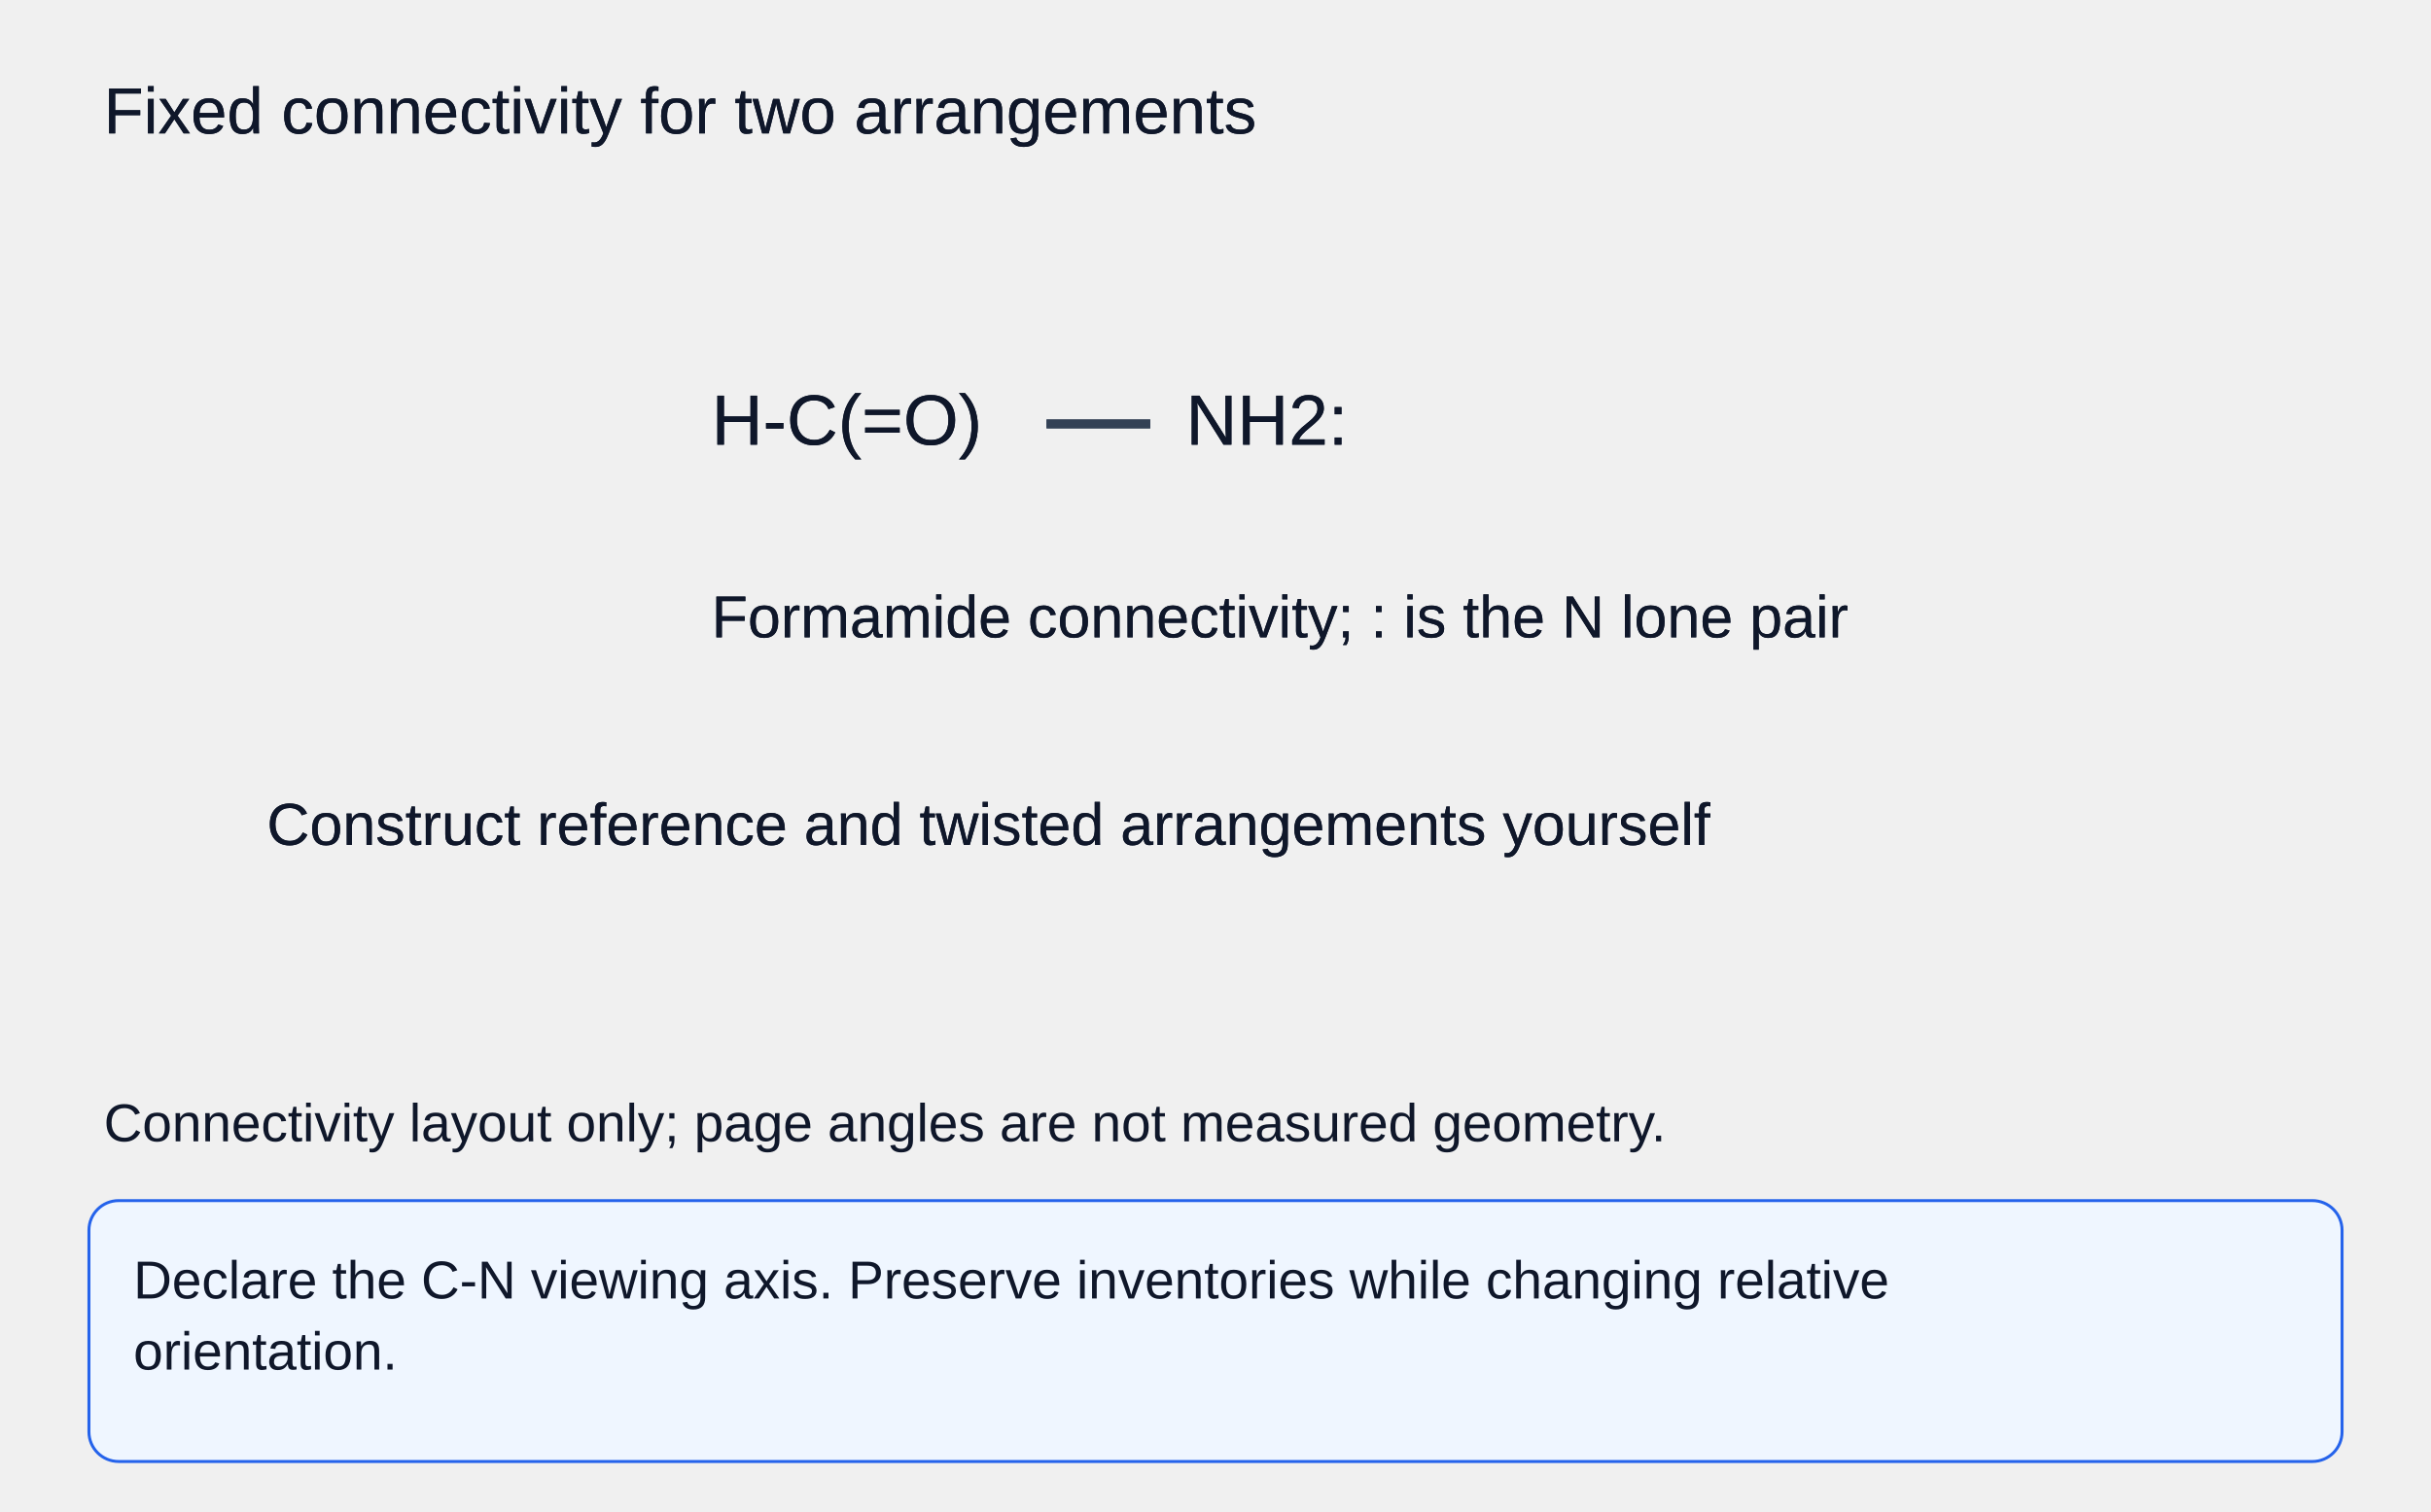
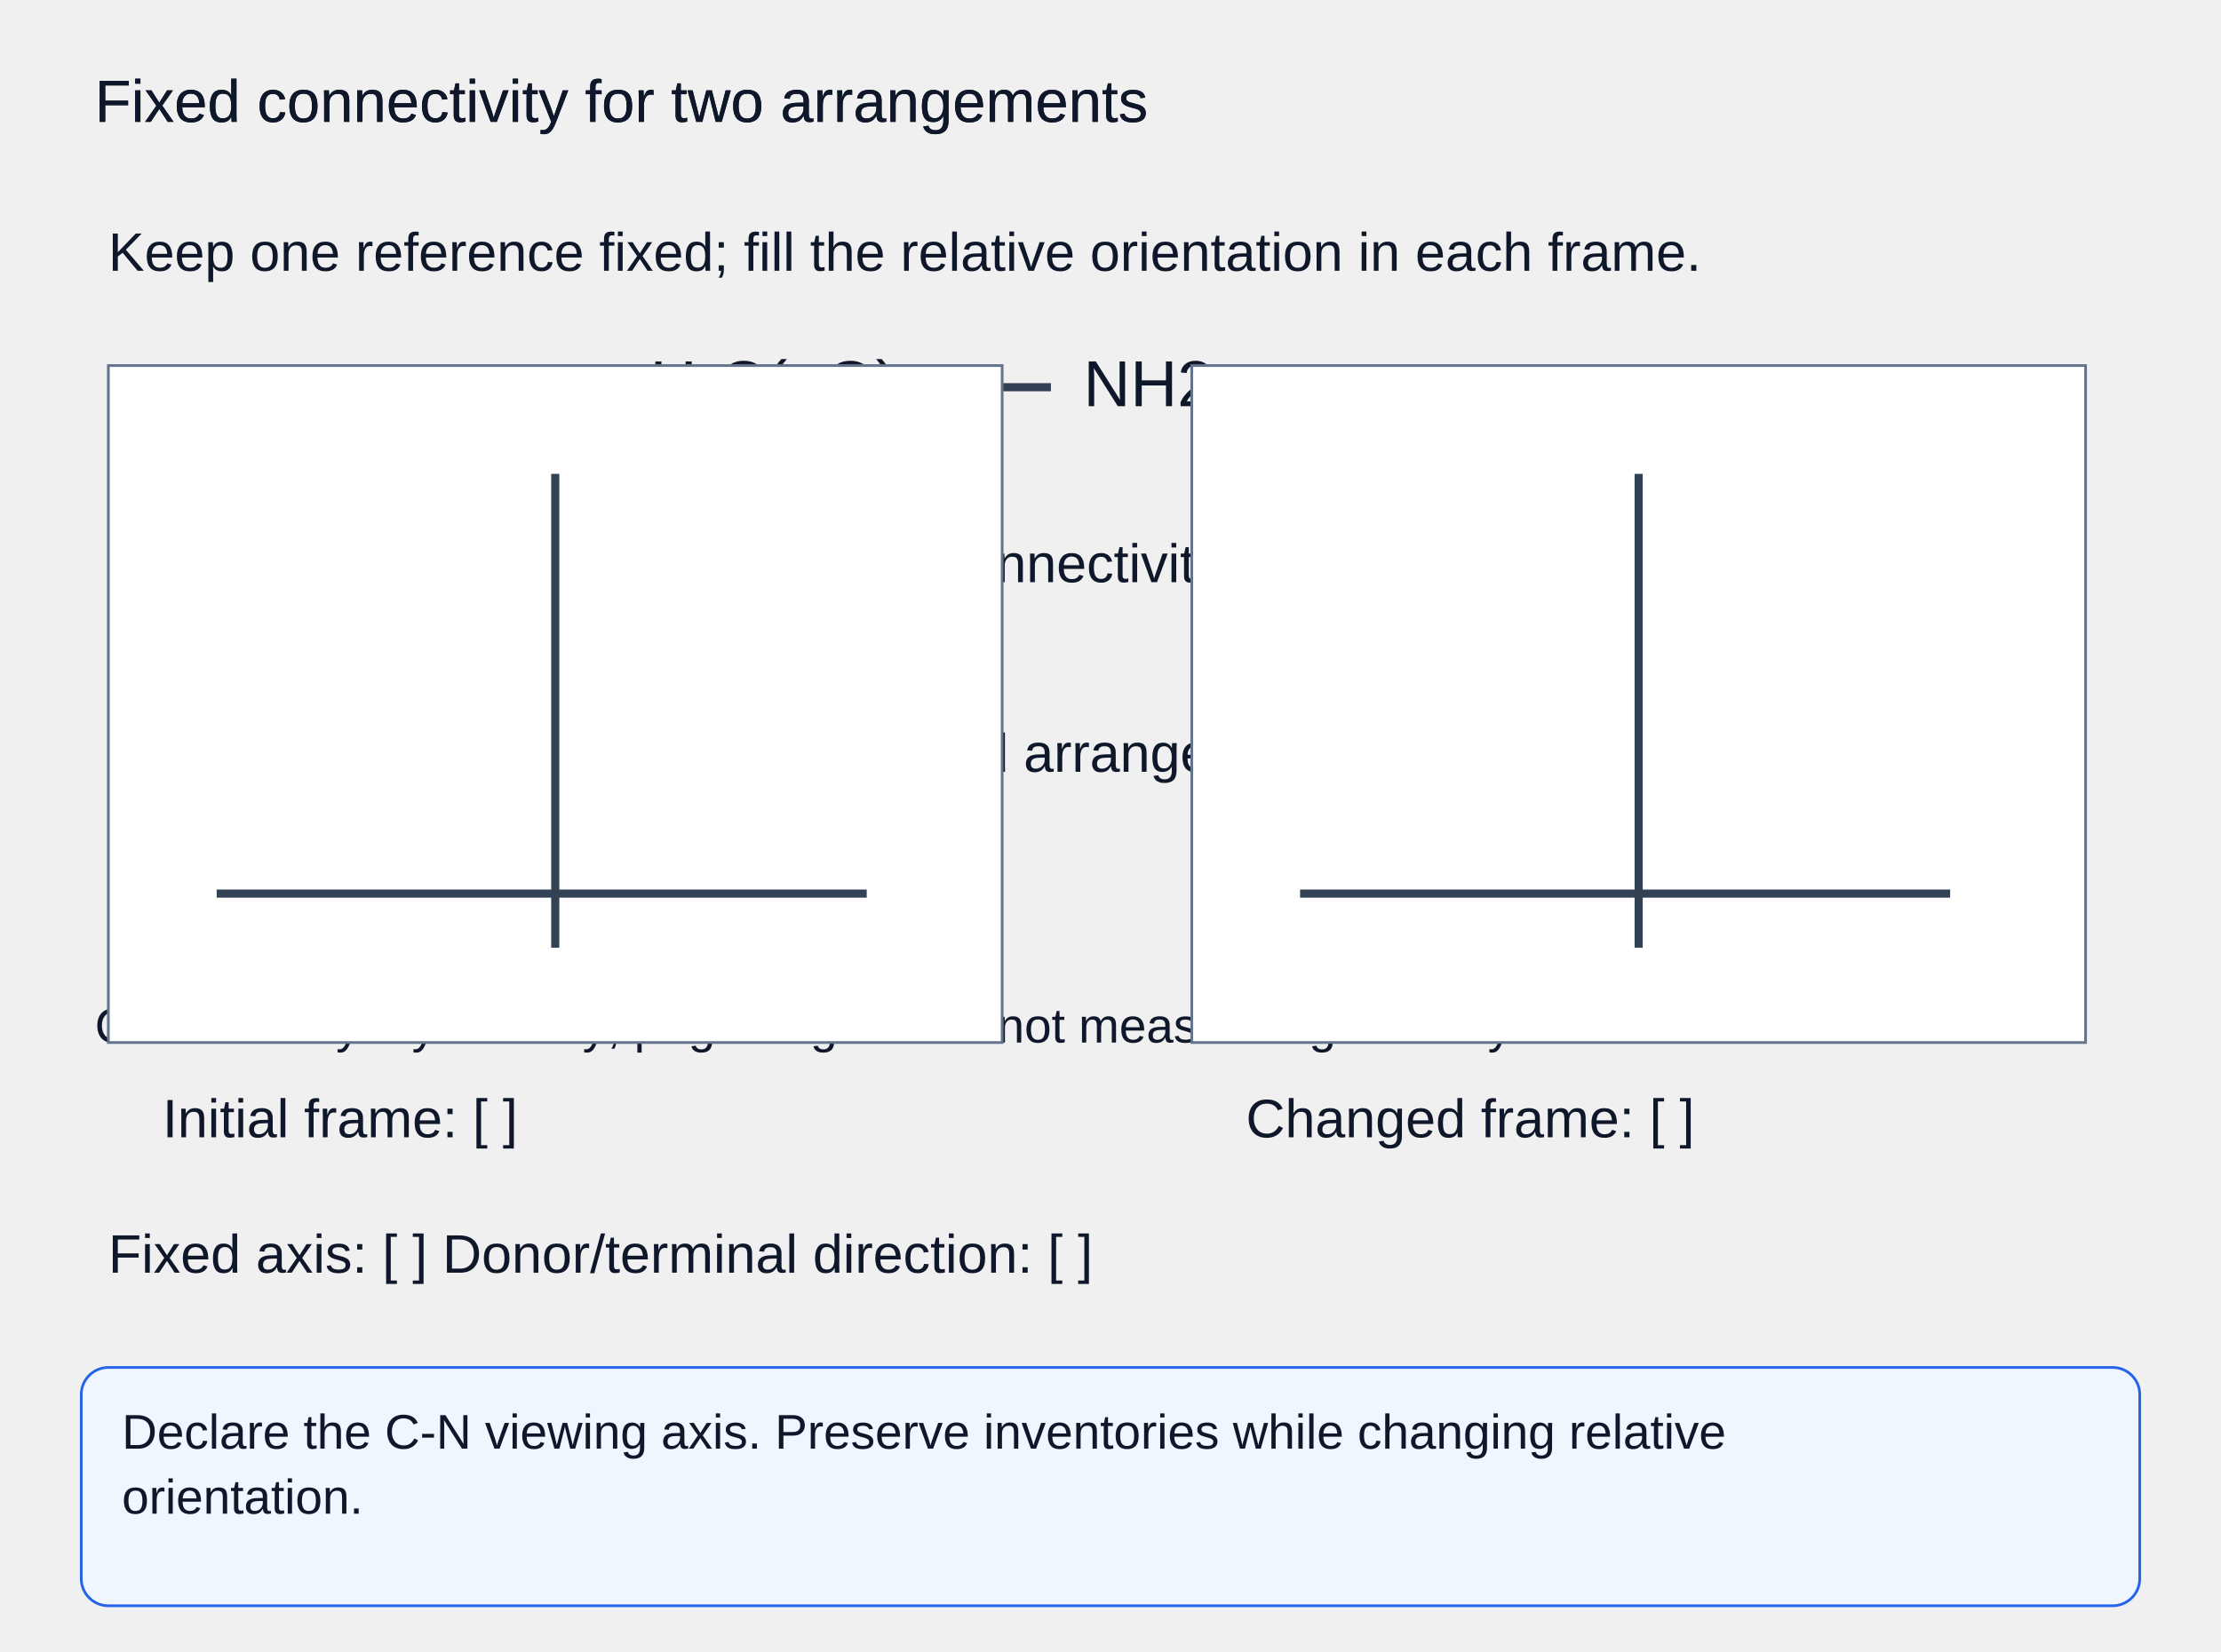
- <svg xmlns="http://www.w3.org/2000/svg" viewBox="0 0 820 510" role="img" aria-label="Fixed connectivity for two arrangements">
+ <svg xmlns="http://www.w3.org/2000/svg" viewBox="0 0 820 610" role="img" aria-label="Fixed connectivity for two arrangements">
  <style>text{font-family:Arial,sans-serif;fill:#0f172a;stroke:none}</style>
  <g data-g9-stage-id="REP-ACADEMIC-ISS37-Q2-GIVENS">
    <text x="35" y="45" font-size="22">Fixed connectivity for two arrangements</text>
    <text x="240" y="150" font-size="24">H-C(=O)</text>
    <line x1="353" y1="143" x2="388" y2="143" stroke="#334155" stroke-width="3" />
    <text x="400" y="150" font-size="24">NH2:</text>
    <text x="240" y="215" font-size="20">Formamide connectivity; : is the N lone pair</text>
    <text x="90" y="285" font-size="20">Construct reference and twisted arrangements yourself</text>
    <text x="35" y="385" font-size="18">Connectivity layout only; page angles are not measured geometry.</text>
  </g>
  <g data-g9-stage-id="REP-ACADEMIC-ISS37-Q2-BRIDGE">
    <text x="35" y="45" font-size="22">Fixed connectivity for two arrangements</text>
-     <text x="240" y="150" font-size="24">H-C(=O)</text>
-     <line x1="353" y1="143" x2="388" y2="143" stroke="#334155" stroke-width="3" />
-     <text x="400" y="150" font-size="24">NH2:</text>
-     <text x="240" y="215" font-size="20">Formamide connectivity; : is the N lone pair</text>
-     <text x="90" y="285" font-size="20">Construct reference and twisted arrangements yourself</text>
-     <rect x="30" y="405" width="760" height="88" rx="10" fill="#eff6ff" stroke="#2563eb" />
-     <text x="45" y="438" font-size="18">Declare the C-N viewing axis. Preserve inventories while changing relative</text>
-     <text x="45" y="462" font-size="18">orientation.</text>
+     <text x="40" y="100" font-size="20">Keep one reference fixed; fill the relative orientation in each frame.</text>
+     <rect x="40" y="135" width="330" height="250" fill="#fff" stroke="#64748b" />
+     <path d="M80 330H320 M205 350V175" stroke="#334155" stroke-width="3" />
+     <text x="60" y="420" font-size="20">Initial frame: [    ]</text>
+     <rect x="440" y="135" width="330" height="250" fill="#fff" stroke="#64748b" />
+     <path d="M480 330H720 M605 350V175" stroke="#334155" stroke-width="3" />
+     <text x="460" y="420" font-size="20">Changed frame: [    ]</text>
+     <text x="40" y="470" font-size="20">Fixed axis: [             ]    Donor/terminal direction: [             ]</text>
+     <rect x="30" y="505" width="760" height="88" rx="10" fill="#eff6ff" stroke="#2563eb" />
+     <text x="45" y="535" font-size="18">Declare the C-N viewing axis. Preserve inventories while changing relative</text>
+     <text x="45" y="559" font-size="18">orientation.</text>
  </g>
</svg>
